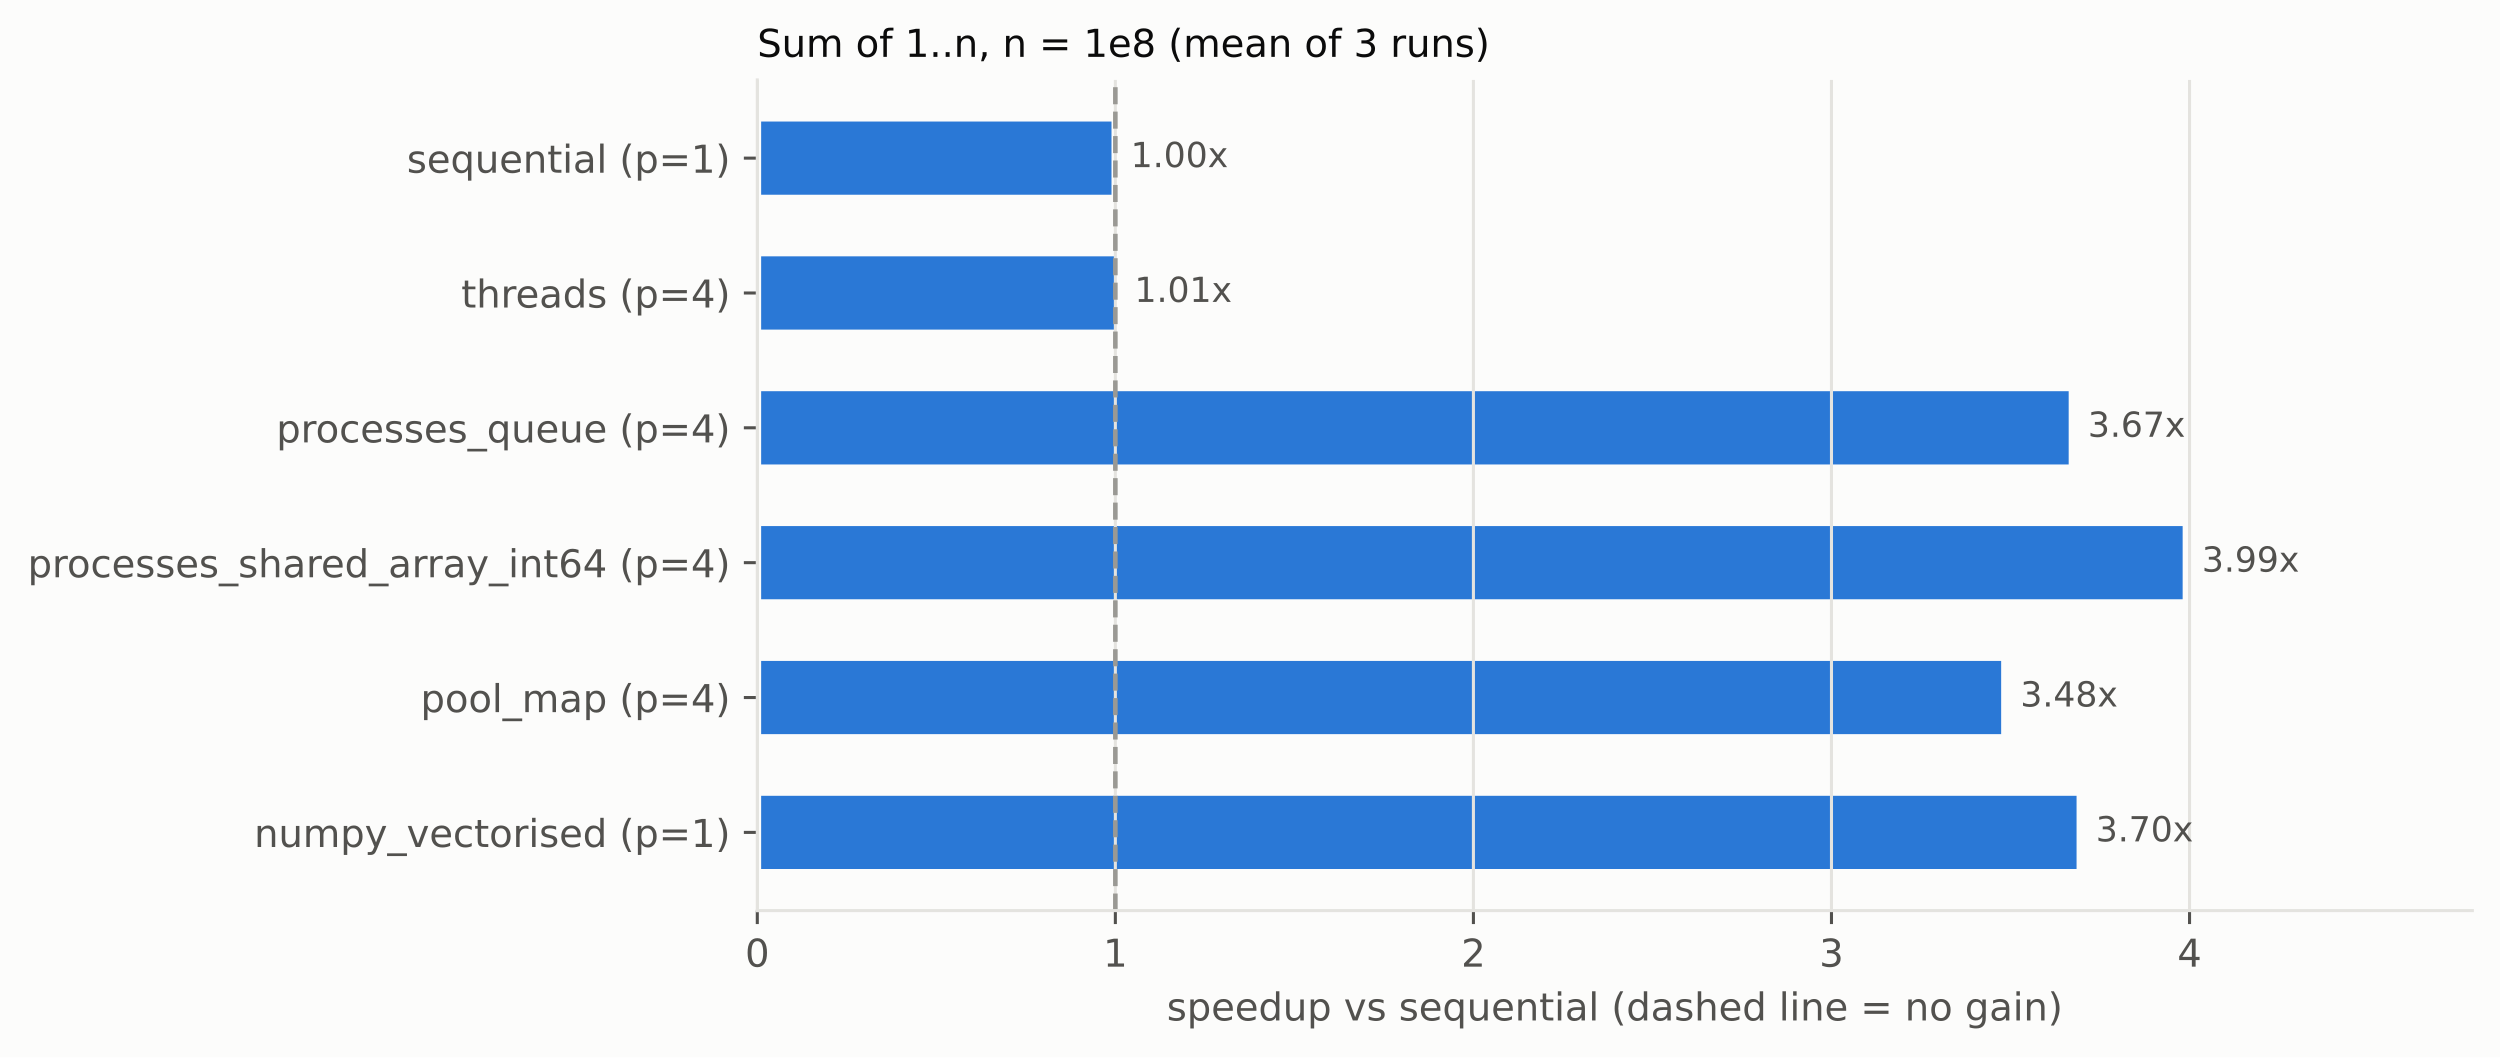
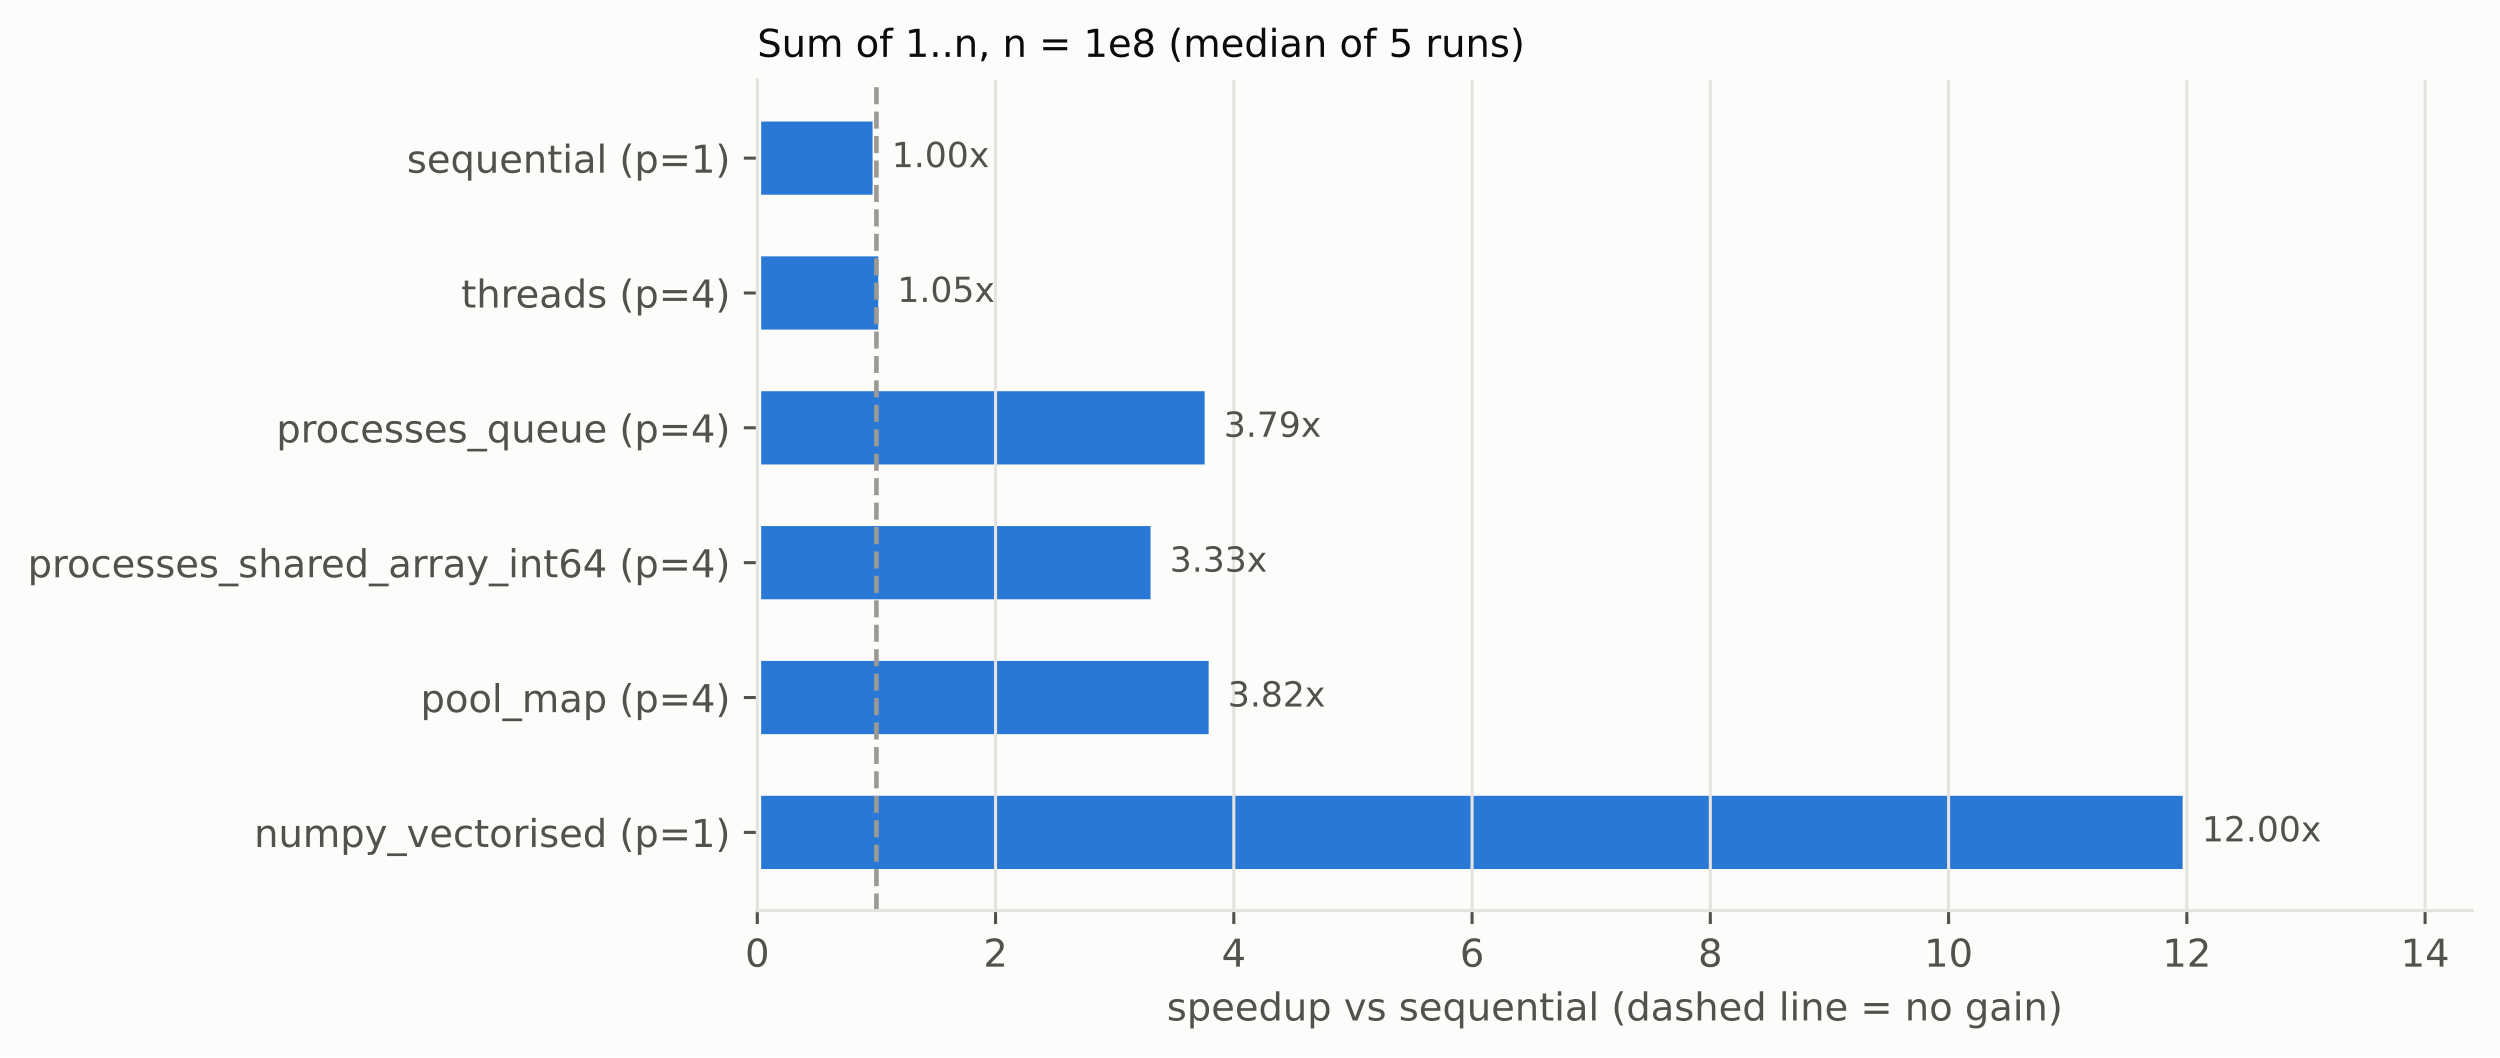
<svg xmlns="http://www.w3.org/2000/svg" xmlns:xlink="http://www.w3.org/1999/xlink" width="650.712pt" height="275.215pt" viewBox="0 0 650.712 275.215" version="1.1">
  <defs>
    <style type="text/css">*{stroke-linejoin: round; stroke-linecap: butt}</style>
  </defs>
  <g id="figure_1">
    <g id="patch_1">
      <path d="M 0 275.215  L 650.712 275.215  L 650.712 0  L 0 0  z " style="fill: #fcfcfb" />
    </g>
    <g id="axes_1">
      <g id="patch_2">
        <path d="M 197.113 237.014  L 643.513 237.014  L 643.513 20.798  L 197.113 20.798  z " style="fill: #fcfcfb" />
      </g>
      <g id="patch_3">
-         <path d="M 197.113 227.186  L 541.5 227.186  L 541.5 206.126  L 197.113 206.126  z " clip-path="url(#p62116b20ef)" style="fill: #2a78d6; stroke: #fcfcfb; stroke-width: 2; stroke-linejoin: miter" />
+         <path d="M 197.113 227.186  L 569.112 227.186  L 569.112 206.126  L 197.113 206.126  z " clip-path="url(#p62116b20ef)" style="fill: #2a78d6; stroke: #fcfcfb; stroke-width: 2; stroke-linejoin: miter" />
      </g>
      <g id="patch_4">
-         <path d="M 197.113 192.086  L 521.871 192.086  L 521.871 171.026  L 197.113 171.026  z " clip-path="url(#p62116b20ef)" style="fill: #2a78d6; stroke: #fcfcfb; stroke-width: 2; stroke-linejoin: miter" />
+         <path d="M 197.113 192.086  L 315.595 192.086  L 315.595 171.026  L 197.113 171.026  z " clip-path="url(#p62116b20ef)" style="fill: #2a78d6; stroke: #fcfcfb; stroke-width: 2; stroke-linejoin: miter" />
      </g>
      <g id="patch_5">
-         <path d="M 197.113 156.986  L 569.112 156.986  L 569.112 135.926  L 197.113 135.926  z " clip-path="url(#p62116b20ef)" style="fill: #2a78d6; stroke: #fcfcfb; stroke-width: 2; stroke-linejoin: miter" />
+         <path d="M 197.113 156.986  L 300.473 156.986  L 300.473 135.926  L 197.113 135.926  z " clip-path="url(#p62116b20ef)" style="fill: #2a78d6; stroke: #fcfcfb; stroke-width: 2; stroke-linejoin: miter" />
      </g>
      <g id="patch_6">
-         <path d="M 197.113 121.886  L 539.446 121.886  L 539.446 100.826  L 197.113 100.826  z " clip-path="url(#p62116b20ef)" style="fill: #2a78d6; stroke: #fcfcfb; stroke-width: 2; stroke-linejoin: miter" />
+         <path d="M 197.113 121.886  L 314.542 121.886  L 314.542 100.826  L 197.113 100.826  z " clip-path="url(#p62116b20ef)" style="fill: #2a78d6; stroke: #fcfcfb; stroke-width: 2; stroke-linejoin: miter" />
      </g>
      <g id="patch_7">
-         <path d="M 197.113 86.786  L 291.306 86.786  L 291.306 65.726  L 197.113 65.726  z " clip-path="url(#p62116b20ef)" style="fill: #2a78d6; stroke: #fcfcfb; stroke-width: 2; stroke-linejoin: miter" />
+         <path d="M 197.113 86.786  L 229.586 86.786  L 229.586 65.726  L 197.113 65.726  z " clip-path="url(#p62116b20ef)" style="fill: #2a78d6; stroke: #fcfcfb; stroke-width: 2; stroke-linejoin: miter" />
      </g>
      <g id="patch_8">
-         <path d="M 197.113 51.686  L 290.31 51.686  L 290.31 30.626  L 197.113 30.626  z " clip-path="url(#p62116b20ef)" style="fill: #2a78d6; stroke: #fcfcfb; stroke-width: 2; stroke-linejoin: miter" />
+         <path d="M 197.113 51.686  L 228.12 51.686  L 228.12 30.626  L 197.113 30.626  z " clip-path="url(#p62116b20ef)" style="fill: #2a78d6; stroke: #fcfcfb; stroke-width: 2; stroke-linejoin: miter" />
      </g>
      <g id="matplotlib.axis_1">
        <g id="xtick_1">
          <g id="line2d_1">
            <path d="M 197.113 237.014  L 197.113 20.798  " clip-path="url(#p62116b20ef)" style="fill: none; stroke: #e4e3df; stroke-width: 0.8; stroke-linecap: square" />
          </g>
          <g id="line2d_2">
            <defs>
              <path id="mde899e0e46" d="M 0 0  L 0 3.5  " style="stroke: #52514e; stroke-width: 0.8" />
            </defs>
            <g>
              <use xlink:href="#mde899e0e46" x="197.113" y="237.014" style="fill: #52514e; stroke: #52514e; stroke-width: 0.8" />
            </g>
          </g>
          <g id="text_1">
            <text style="font-size: 10px; font-family: 'DejaVu Sans'; text-anchor: middle; fill: #52514e" x="197.113" y="251.612" transform="rotate(-0 197.1125 251.6121)">0</text>
          </g>
        </g>
        <g id="xtick_2">
          <g id="line2d_3">
-             <path d="M 290.31 237.014  L 290.31 20.798  " clip-path="url(#p62116b20ef)" style="fill: none; stroke: #e4e3df; stroke-width: 0.8; stroke-linecap: square" />
+             <path d="M 259.127 237.014  L 259.127 20.798  " clip-path="url(#p62116b20ef)" style="fill: none; stroke: #e4e3df; stroke-width: 0.8; stroke-linecap: square" />
          </g>
          <g id="line2d_4">
            <g>
-               <use xlink:href="#mde899e0e46" x="290.31" y="237.014" style="fill: #52514e; stroke: #52514e; stroke-width: 0.8" />
+               <use xlink:href="#mde899e0e46" x="259.127" y="237.014" style="fill: #52514e; stroke: #52514e; stroke-width: 0.8" />
            </g>
          </g>
          <g id="text_2">
-             <text style="font-size: 10px; font-family: 'DejaVu Sans'; text-anchor: middle; fill: #52514e" x="290.31" y="251.612" transform="rotate(-0 290.3103 251.6121)">1</text>
+             <text style="font-size: 10px; font-family: 'DejaVu Sans'; text-anchor: middle; fill: #52514e" x="259.127" y="251.612" transform="rotate(-0 259.1274 251.6121)">2</text>
          </g>
        </g>
        <g id="xtick_3">
          <g id="line2d_5">
-             <path d="M 383.508 237.014  L 383.508 20.798  " clip-path="url(#p62116b20ef)" style="fill: none; stroke: #e4e3df; stroke-width: 0.8; stroke-linecap: square" />
+             <path d="M 321.142 237.014  L 321.142 20.798  " clip-path="url(#p62116b20ef)" style="fill: none; stroke: #e4e3df; stroke-width: 0.8; stroke-linecap: square" />
          </g>
          <g id="line2d_6">
            <g>
-               <use xlink:href="#mde899e0e46" x="383.508" y="237.014" style="fill: #52514e; stroke: #52514e; stroke-width: 0.8" />
+               <use xlink:href="#mde899e0e46" x="321.142" y="237.014" style="fill: #52514e; stroke: #52514e; stroke-width: 0.8" />
            </g>
          </g>
          <g id="text_3">
-             <text style="font-size: 10px; font-family: 'DejaVu Sans'; text-anchor: middle; fill: #52514e" x="383.508" y="251.612" transform="rotate(-0 383.5081 251.6121)">2</text>
+             <text style="font-size: 10px; font-family: 'DejaVu Sans'; text-anchor: middle; fill: #52514e" x="321.142" y="251.612" transform="rotate(-0 321.1423 251.6121)">4</text>
          </g>
        </g>
        <g id="xtick_4">
          <g id="line2d_7">
-             <path d="M 476.706 237.014  L 476.706 20.798  " clip-path="url(#p62116b20ef)" style="fill: none; stroke: #e4e3df; stroke-width: 0.8; stroke-linecap: square" />
+             <path d="M 383.157 237.014  L 383.157 20.798  " clip-path="url(#p62116b20ef)" style="fill: none; stroke: #e4e3df; stroke-width: 0.8; stroke-linecap: square" />
          </g>
          <g id="line2d_8">
            <g>
-               <use xlink:href="#mde899e0e46" x="476.706" y="237.014" style="fill: #52514e; stroke: #52514e; stroke-width: 0.8" />
+               <use xlink:href="#mde899e0e46" x="383.157" y="237.014" style="fill: #52514e; stroke: #52514e; stroke-width: 0.8" />
            </g>
          </g>
          <g id="text_4">
-             <text style="font-size: 10px; font-family: 'DejaVu Sans'; text-anchor: middle; fill: #52514e" x="476.706" y="251.612" transform="rotate(-0 476.706 251.6121)">3</text>
+             <text style="font-size: 10px; font-family: 'DejaVu Sans'; text-anchor: middle; fill: #52514e" x="383.157" y="251.612" transform="rotate(-0 383.1573 251.6121)">6</text>
          </g>
        </g>
        <g id="xtick_5">
          <g id="line2d_9">
-             <path d="M 569.904 237.014  L 569.904 20.798  " clip-path="url(#p62116b20ef)" style="fill: none; stroke: #e4e3df; stroke-width: 0.8; stroke-linecap: square" />
+             <path d="M 445.172 237.014  L 445.172 20.798  " clip-path="url(#p62116b20ef)" style="fill: none; stroke: #e4e3df; stroke-width: 0.8; stroke-linecap: square" />
          </g>
          <g id="line2d_10">
            <g>
-               <use xlink:href="#mde899e0e46" x="569.904" y="237.014" style="fill: #52514e; stroke: #52514e; stroke-width: 0.8" />
+               <use xlink:href="#mde899e0e46" x="445.172" y="237.014" style="fill: #52514e; stroke: #52514e; stroke-width: 0.8" />
            </g>
          </g>
          <g id="text_5">
-             <text style="font-size: 10px; font-family: 'DejaVu Sans'; text-anchor: middle; fill: #52514e" x="569.904" y="251.612" transform="rotate(-0 569.9038 251.6121)">4</text>
-           </g>
-         </g>
-         <g id="text_6">
+             <text style="font-size: 10px; font-family: 'DejaVu Sans'; text-anchor: middle; fill: #52514e" x="445.172" y="251.612" transform="rotate(-0 445.1722 251.6121)">8</text>
+           </g>
+         </g>
+         <g id="xtick_6">
+           <g id="line2d_11">
+             <path d="M 507.187 237.014  L 507.187 20.798  " clip-path="url(#p62116b20ef)" style="fill: none; stroke: #e4e3df; stroke-width: 0.8; stroke-linecap: square" />
+           </g>
+           <g id="line2d_12">
+             <g>
+               <use xlink:href="#mde899e0e46" x="507.187" y="237.014" style="fill: #52514e; stroke: #52514e; stroke-width: 0.8" />
+             </g>
+           </g>
+           <g id="text_6">
+             <text style="font-size: 10px; font-family: 'DejaVu Sans'; text-anchor: middle; fill: #52514e" x="507.187" y="251.612" transform="rotate(-0 507.1871 251.6121)">10</text>
+           </g>
+         </g>
+         <g id="xtick_7">
+           <g id="line2d_13">
+             <path d="M 569.202 237.014  L 569.202 20.798  " clip-path="url(#p62116b20ef)" style="fill: none; stroke: #e4e3df; stroke-width: 0.8; stroke-linecap: square" />
+           </g>
+           <g id="line2d_14">
+             <g>
+               <use xlink:href="#mde899e0e46" x="569.202" y="237.014" style="fill: #52514e; stroke: #52514e; stroke-width: 0.8" />
+             </g>
+           </g>
+           <g id="text_7">
+             <text style="font-size: 10px; font-family: 'DejaVu Sans'; text-anchor: middle; fill: #52514e" x="569.202" y="251.612" transform="rotate(-0 569.202 251.6121)">12</text>
+           </g>
+         </g>
+         <g id="xtick_8">
+           <g id="line2d_15">
+             <path d="M 631.217 237.014  L 631.217 20.798  " clip-path="url(#p62116b20ef)" style="fill: none; stroke: #e4e3df; stroke-width: 0.8; stroke-linecap: square" />
+           </g>
+           <g id="line2d_16">
+             <g>
+               <use xlink:href="#mde899e0e46" x="631.217" y="237.014" style="fill: #52514e; stroke: #52514e; stroke-width: 0.8" />
+             </g>
+           </g>
+           <g id="text_8">
+             <text style="font-size: 10px; font-family: 'DejaVu Sans'; text-anchor: middle; fill: #52514e" x="631.217" y="251.612" transform="rotate(-0 631.217 251.6121)">14</text>
+           </g>
+         </g>
+         <g id="text_9">
          <text style="font-size: 10px; font-family: 'DejaVu Sans'; text-anchor: middle; fill: #52514e" x="420.312" y="265.613" transform="rotate(-0 420.3125 265.6129)">speedup vs sequential (dashed line = no gain)</text>
        </g>
      </g>
      <g id="matplotlib.axis_2">
        <g id="ytick_1">
-           <g id="line2d_11">
+           <g id="line2d_17">
            <defs>
              <path id="mdd92d6c571" d="M 0 0  L -3.5 0  " style="stroke: #52514e; stroke-width: 0.8" />
            </defs>
            <g>
              <use xlink:href="#mdd92d6c571" x="197.113" y="216.656" style="fill: #52514e; stroke: #52514e; stroke-width: 0.8" />
            </g>
          </g>
-           <g id="text_7">
+           <g id="text_10">
            <text style="font-size: 10px; font-family: 'DejaVu Sans'; text-anchor: end; fill: #52514e" x="190.113" y="220.456" transform="rotate(-0 190.1125 220.4557)">numpy_vectorised (p=1)</text>
          </g>
        </g>
        <g id="ytick_2">
-           <g id="line2d_12">
+           <g id="line2d_18">
            <g>
              <use xlink:href="#mdd92d6c571" x="197.113" y="181.556" style="fill: #52514e; stroke: #52514e; stroke-width: 0.8" />
            </g>
          </g>
-           <g id="text_8">
+           <g id="text_11">
            <text style="font-size: 10px; font-family: 'DejaVu Sans'; text-anchor: end; fill: #52514e" x="190.113" y="185.356" transform="rotate(-0 190.1125 185.3557)">pool_map (p=4)</text>
          </g>
        </g>
        <g id="ytick_3">
-           <g id="line2d_13">
+           <g id="line2d_19">
            <g>
              <use xlink:href="#mdd92d6c571" x="197.113" y="146.456" style="fill: #52514e; stroke: #52514e; stroke-width: 0.8" />
            </g>
          </g>
-           <g id="text_9">
+           <g id="text_12">
            <text style="font-size: 10px; font-family: 'DejaVu Sans'; text-anchor: end; fill: #52514e" x="190.113" y="150.256" transform="rotate(-0 190.1125 150.2557)">processes_shared_array_int64 (p=4)</text>
          </g>
        </g>
        <g id="ytick_4">
-           <g id="line2d_14">
+           <g id="line2d_20">
            <g>
              <use xlink:href="#mdd92d6c571" x="197.113" y="111.356" style="fill: #52514e; stroke: #52514e; stroke-width: 0.8" />
            </g>
          </g>
-           <g id="text_10">
+           <g id="text_13">
            <text style="font-size: 10px; font-family: 'DejaVu Sans'; text-anchor: end; fill: #52514e" x="190.113" y="115.155" transform="rotate(-0 190.1125 115.1553)">processes_queue (p=4)</text>
          </g>
        </g>
        <g id="ytick_5">
-           <g id="line2d_15">
+           <g id="line2d_21">
            <g>
              <use xlink:href="#mdd92d6c571" x="197.113" y="76.256" style="fill: #52514e; stroke: #52514e; stroke-width: 0.8" />
            </g>
          </g>
-           <g id="text_11">
+           <g id="text_14">
            <text style="font-size: 10px; font-family: 'DejaVu Sans'; text-anchor: end; fill: #52514e" x="190.113" y="80.056" transform="rotate(-0 190.1125 80.05566)">threads (p=4)</text>
          </g>
        </g>
        <g id="ytick_6">
-           <g id="line2d_16">
+           <g id="line2d_22">
            <g>
              <use xlink:href="#mdd92d6c571" x="197.113" y="41.156" style="fill: #52514e; stroke: #52514e; stroke-width: 0.8" />
            </g>
          </g>
-           <g id="text_12">
+           <g id="text_15">
            <text style="font-size: 10px; font-family: 'DejaVu Sans'; text-anchor: end; fill: #52514e" x="190.113" y="44.956" transform="rotate(-0 190.1125 44.95566)">sequential (p=1)</text>
          </g>
        </g>
      </g>
-       <g id="line2d_17">
-         <path d="M 290.31 237.014  L 290.31 20.798  " clip-path="url(#p62116b20ef)" style="fill: none; stroke-dasharray: 4.44,1.92; stroke-dashoffset: 0; stroke: #9a9994; stroke-width: 1.2" />
+       <g id="line2d_23">
+         <path d="M 228.12 237.014  L 228.12 20.798  " clip-path="url(#p62116b20ef)" style="fill: none; stroke-dasharray: 4.44,1.92; stroke-dashoffset: 0; stroke: #9a9994; stroke-width: 1.2" />
      </g>
      <g id="patch_9">
        <path d="M 197.113 237.014  L 197.113 20.798  " style="fill: none; stroke: #e4e3df; stroke-width: 0.8; stroke-linejoin: miter; stroke-linecap: square" />
      </g>
      <g id="patch_10">
        <path d="M 197.113 237.014  L 643.513 237.014  " style="fill: none; stroke: #e4e3df; stroke-width: 0.8; stroke-linejoin: miter; stroke-linecap: square" />
      </g>
-       <g id="text_13">
-         <text style="font-size: 9px; font-family: 'DejaVu Sans'; text-anchor: start; fill: #52514e" x="545.5" y="218.994" transform="rotate(-0 545.5003 218.9943)">3.70x</text>
-       </g>
-       <g id="text_14">
-         <text style="font-size: 9px; font-family: 'DejaVu Sans'; text-anchor: start; fill: #52514e" x="525.871" y="183.894" transform="rotate(-0 525.8713 183.8943)">3.48x</text>
-       </g>
-       <g id="text_15">
-         <text style="font-size: 9px; font-family: 'DejaVu Sans'; text-anchor: start; fill: #52514e" x="573.112" y="148.794" transform="rotate(-0 573.1125 148.7943)">3.99x</text>
-       </g>
      <g id="text_16">
-         <text style="font-size: 9px; font-family: 'DejaVu Sans'; text-anchor: start; fill: #52514e" x="543.446" y="113.694" transform="rotate(-0 543.4464 113.6943)">3.67x</text>
+         <text style="font-size: 9px; font-family: 'DejaVu Sans'; text-anchor: start; fill: #52514e" x="573.112" y="218.994" transform="rotate(-0 573.1125 218.9943)">12.00x</text>
      </g>
      <g id="text_17">
-         <text style="font-size: 9px; font-family: 'DejaVu Sans'; text-anchor: start; fill: #52514e" x="295.306" y="78.594" transform="rotate(-0 295.3057 78.59433)">1.01x</text>
+         <text style="font-size: 9px; font-family: 'DejaVu Sans'; text-anchor: start; fill: #52514e" x="319.595" y="183.894" transform="rotate(-0 319.5955 183.8943)">3.82x</text>
      </g>
      <g id="text_18">
-         <text style="font-size: 9px; font-family: 'DejaVu Sans'; text-anchor: start; fill: #52514e" x="294.31" y="43.494" transform="rotate(-0 294.3103 43.49433)">1.00x</text>
+         <text style="font-size: 9px; font-family: 'DejaVu Sans'; text-anchor: start; fill: #52514e" x="304.473" y="148.794" transform="rotate(-0 304.4725 148.7943)">3.33x</text>
      </g>
      <g id="text_19">
-         <text style="font-size: 10px; font-family: 'DejaVu Sans'; text-anchor: start; fill: #0b0b0b" x="197.113" y="14.798" transform="rotate(-0 197.1125 14.79844)">Sum of 1..n, n = 1e8 (mean of 3 runs)</text>
+         <text style="font-size: 9px; font-family: 'DejaVu Sans'; text-anchor: start; fill: #52514e" x="318.542" y="113.694" transform="rotate(-0 318.5423 113.6943)">3.79x</text>
+       </g>
+       <g id="text_20">
+         <text style="font-size: 9px; font-family: 'DejaVu Sans'; text-anchor: start; fill: #52514e" x="233.586" y="78.594" transform="rotate(-0 233.5859 78.59433)">1.05x</text>
+       </g>
+       <g id="text_21">
+         <text style="font-size: 9px; font-family: 'DejaVu Sans'; text-anchor: start; fill: #52514e" x="232.12" y="43.494" transform="rotate(-0 232.12 43.49433)">1.00x</text>
+       </g>
+       <g id="text_22">
+         <text style="font-size: 10px; font-family: 'DejaVu Sans'; text-anchor: start; fill: #0b0b0b" x="197.113" y="14.798" transform="rotate(-0 197.1125 14.79844)">Sum of 1..n, n = 1e8 (median of 5 runs)</text>
      </g>
    </g>
  </g>
  <defs>
    <clipPath id="p62116b20ef">
      <rect x="197.113" y="20.798" width="446.4" height="216.216" />
    </clipPath>
  </defs>
</svg>
